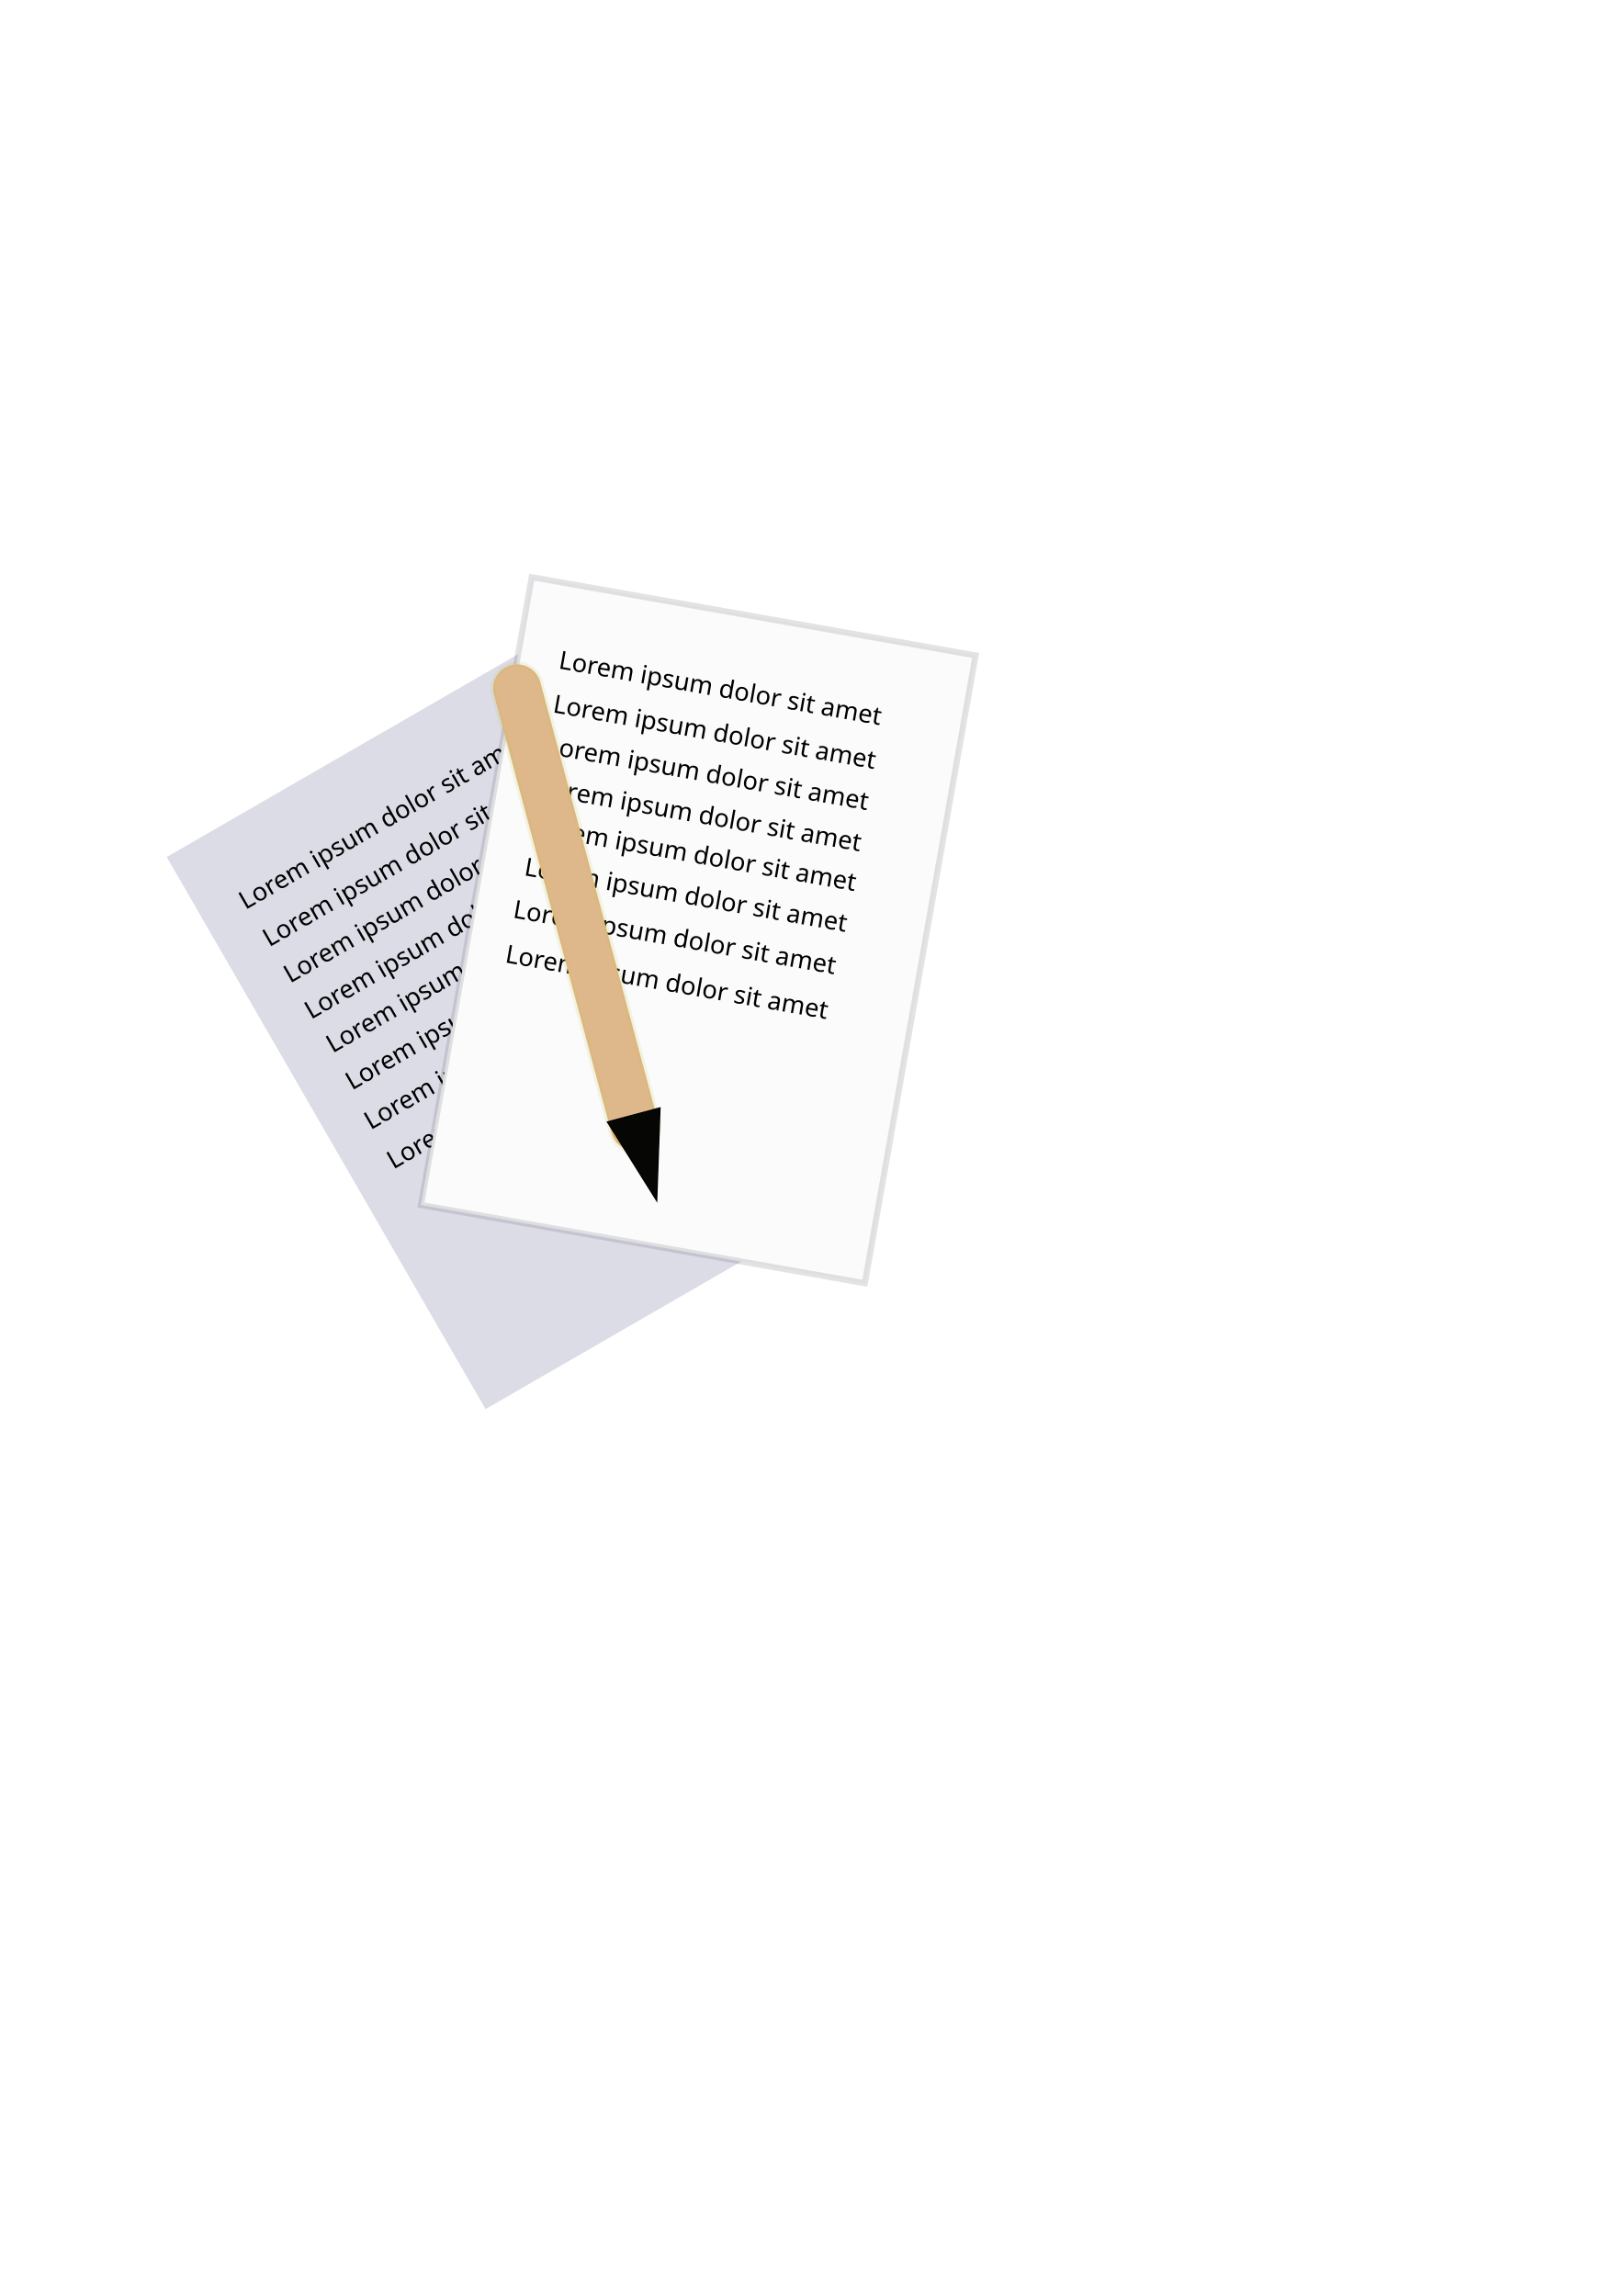
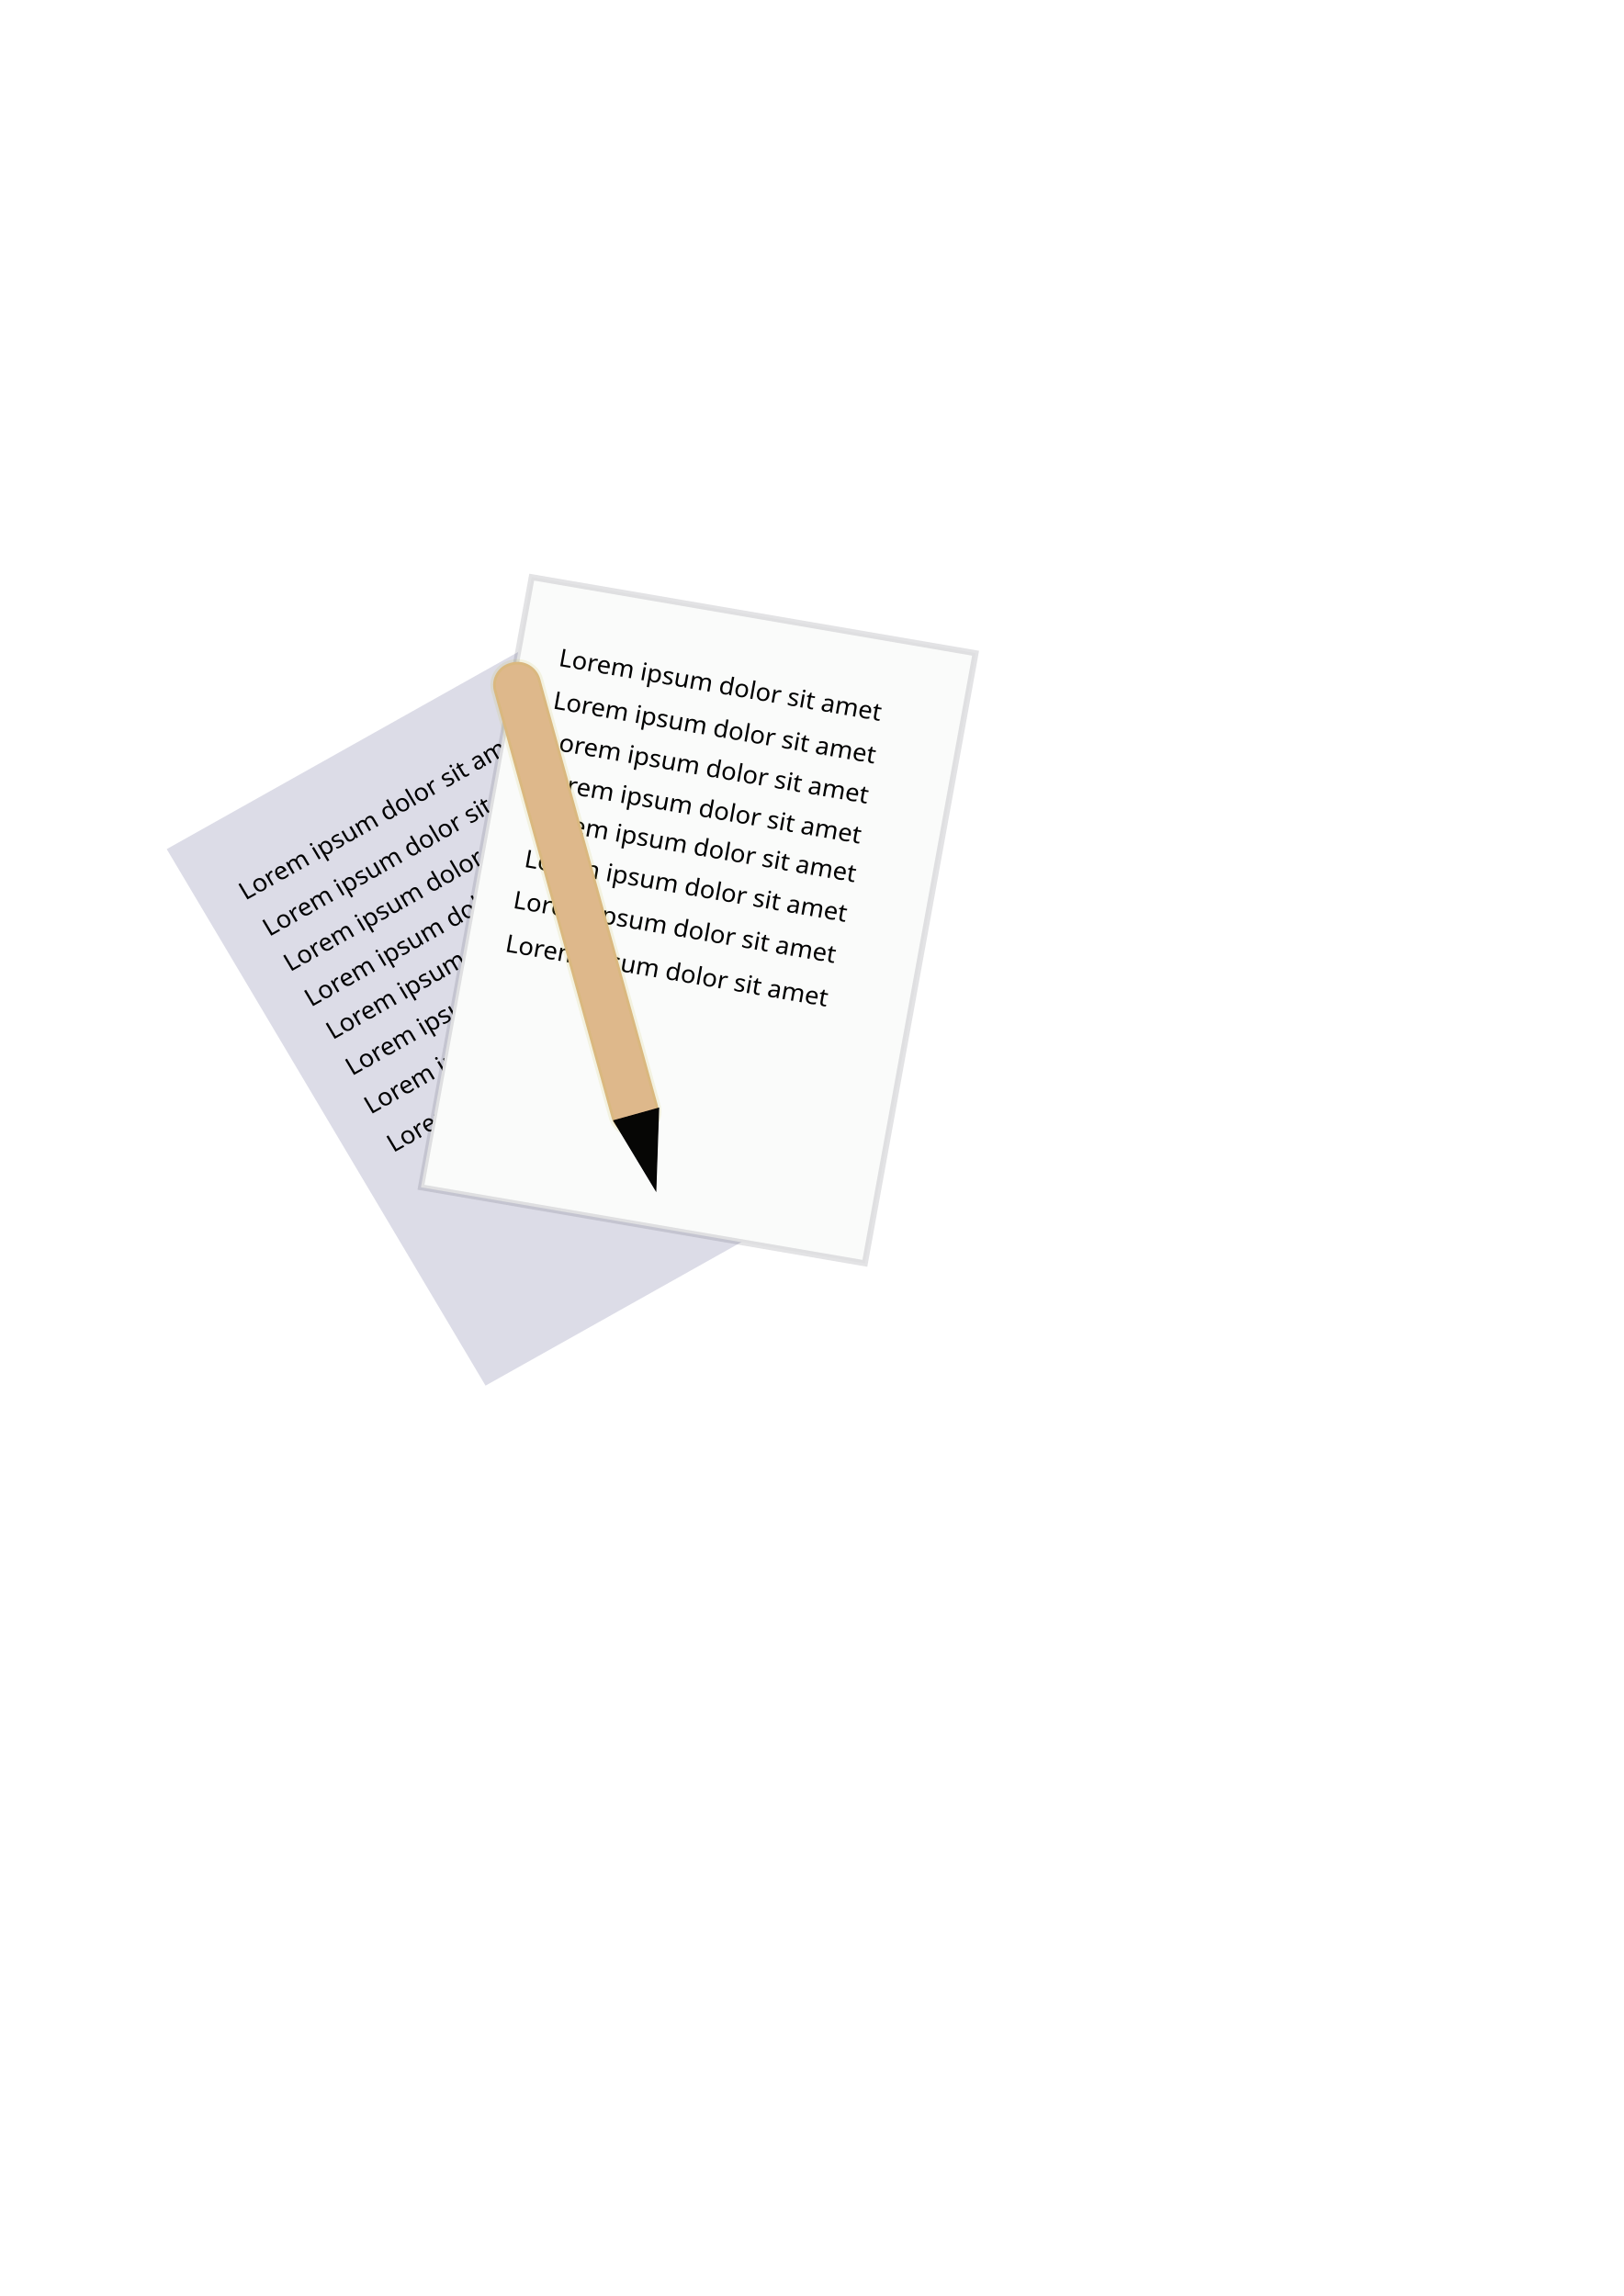
<svg xmlns="http://www.w3.org/2000/svg" width="210mm" height="297mm" viewBox="0 0 744.094 1052.362" id="svg2" version="1.1">
  <defs id="defs4">
    </defs>
  <g id="layer1">
-     <rect style="fill:#dcdce7;fill-opacity:1;fill-rule:nonzero;stroke:none;stroke-width:2.781;stroke-linejoin:miter;stroke-miterlimit:4;stroke-dasharray:none;stroke-dashoffset:0;stroke-opacity:1" id="rect8068" width="206.557" height="292.212" x="-130.238" y="378.379" transform="matrix(0.8660254,-0.5,0.5,0.8660254,0,0)" />
-     <text xml:space="preserve" style="font-style:normal;font-weight:normal;font-size:46.188px;line-height:100%;font-family:sans-serif;letter-spacing:0px;word-spacing:0px;fill:#000000;fill-opacity:1;stroke:none;stroke-width:1px;stroke-linecap:butt;stroke-linejoin:miter;stroke-opacity:1" x="-111.189" y="417.428" id="text8070" transform="matrix(0.8660254,-0.5,0.5,0.8660254,0,0)">
-       <tspan id="tspan8072" x="-111.189" y="417.428" style="font-style:normal;font-variant:normal;font-weight:normal;font-stretch:normal;font-size:11.547px;line-height:100%;font-family:sans-serif;-inkscape-font-specification:'sans-serif, Normal';text-align:start;writing-mode:lr-tb;text-anchor:start">Lorem ipsum dolor sit amet</tspan>
+     <rect style="fill:#dcdce7;fill-opacity:1;fill-rule:nonzero;stroke:none;stroke-width:2.742;stroke-linejoin:miter;stroke-miterlimit:4;stroke-dasharray:none;stroke-dashoffset:0;stroke-opacity:1" id="rect8068" width="205.114" height="286.044" x="-133.146" y="376.911" transform="matrix(0.872118,-0.4892956,0.5107813,0.8597107,0,0)" />
+     <text xml:space="preserve" style="font-style:normal;font-weight:normal;font-size:11.829px;line-height:0%;font-family:sans-serif;letter-spacing:0px;word-spacing:0px;fill:#000000;fill-opacity:1;stroke:none;stroke-width:0.986px;stroke-linecap:butt;stroke-linejoin:miter;stroke-opacity:1" x="-113.397" y="418.055" id="text8070" transform="matrix(0.8785213,-0.4928881,0.5072145,0.8537072,0,0)">
+       <tspan id="tspan8072" x="-113.397" y="418.055" style="font-style:normal;font-variant:normal;font-weight:normal;font-stretch:normal;font-size:11.383px;line-height:100%;font-family:sans-serif;-inkscape-font-specification:'sans-serif, Normal';text-align:start;writing-mode:lr-tb;text-anchor:start;stroke-width:0.986px">Lorem ipsum dolor sit amet</tspan>
    </text>
-     <text xml:space="preserve" style="font-style:normal;font-weight:normal;font-size:46.188px;line-height:100%;font-family:sans-serif;letter-spacing:0px;word-spacing:0px;fill:#000000;fill-opacity:1;stroke:none;stroke-width:1px;stroke-linecap:butt;stroke-linejoin:miter;stroke-opacity:1" x="-110.274" y="437.699" id="text8070-1" transform="matrix(0.8660254,-0.5,0.5,0.8660254,0,0)">
-       <tspan id="tspan8072-5" x="-110.274" y="437.699" style="font-style:normal;font-variant:normal;font-weight:normal;font-stretch:normal;font-size:11.547px;line-height:100%;font-family:sans-serif;-inkscape-font-specification:'sans-serif, Normal';text-align:start;writing-mode:lr-tb;text-anchor:start">Lorem ipsum dolor sit amet</tspan>
+     <text xml:space="preserve" style="font-style:normal;font-weight:normal;font-size:11.829px;line-height:0%;font-family:sans-serif;letter-spacing:0px;word-spacing:0px;fill:#000000;fill-opacity:1;stroke:none;stroke-width:0.986px;stroke-linecap:butt;stroke-linejoin:miter;stroke-opacity:1" x="-112.495" y="438.038" id="text8070-1" transform="matrix(0.8785213,-0.4928881,0.5072145,0.8537072,0,0)">
+       <tspan id="tspan8072-5" x="-112.495" y="438.038" style="font-style:normal;font-variant:normal;font-weight:normal;font-stretch:normal;font-size:11.383px;line-height:100%;font-family:sans-serif;-inkscape-font-specification:'sans-serif, Normal';text-align:start;writing-mode:lr-tb;text-anchor:start;stroke-width:0.986px">Lorem ipsum dolor sit amet</tspan>
    </text>
-     <text xml:space="preserve" style="font-style:normal;font-weight:normal;font-size:46.188px;line-height:100%;font-family:sans-serif;letter-spacing:0px;word-spacing:0px;fill:#000000;fill-opacity:1;stroke:none;stroke-width:1px;stroke-linecap:butt;stroke-linejoin:miter;stroke-opacity:1" x="-110.273" y="456.868" id="text8070-9" transform="matrix(0.8660254,-0.5,0.5,0.8660254,0,0)">
-       <tspan id="tspan8072-7" x="-110.273" y="456.868" style="font-style:normal;font-variant:normal;font-weight:normal;font-stretch:normal;font-size:11.547px;line-height:100%;font-family:sans-serif;-inkscape-font-specification:'sans-serif, Normal';text-align:start;writing-mode:lr-tb;text-anchor:start">Lorem ipsum dolor sit amet</tspan>
+     <text xml:space="preserve" style="font-style:normal;font-weight:normal;font-size:11.829px;line-height:0%;font-family:sans-serif;letter-spacing:0px;word-spacing:0px;fill:#000000;fill-opacity:1;stroke:none;stroke-width:0.986px;stroke-linecap:butt;stroke-linejoin:miter;stroke-opacity:1" x="-112.495" y="456.934" id="text8070-9" transform="matrix(0.8785213,-0.4928881,0.5072145,0.8537072,0,0)">
+       <tspan id="tspan8072-7" x="-112.495" y="456.934" style="font-style:normal;font-variant:normal;font-weight:normal;font-stretch:normal;font-size:11.383px;line-height:100%;font-family:sans-serif;-inkscape-font-specification:'sans-serif, Normal';text-align:start;writing-mode:lr-tb;text-anchor:start;stroke-width:0.986px">Lorem ipsum dolor sit amet</tspan>
    </text>
-     <text xml:space="preserve" style="font-style:normal;font-weight:normal;font-size:46.188px;line-height:100%;font-family:sans-serif;letter-spacing:0px;word-spacing:0px;fill:#000000;fill-opacity:1;stroke:none;stroke-width:1px;stroke-linecap:butt;stroke-linejoin:miter;stroke-opacity:1" x="-110.273" y="476.037" id="text8070-7" transform="matrix(0.8660254,-0.5,0.5,0.8660254,0,0)">
-       <tspan id="tspan8072-6" x="-110.273" y="476.037" style="font-style:normal;font-variant:normal;font-weight:normal;font-stretch:normal;font-size:11.547px;line-height:100%;font-family:sans-serif;-inkscape-font-specification:'sans-serif, Normal';text-align:start;writing-mode:lr-tb;text-anchor:start">Lorem ipsum dolor sit amet</tspan>
+     <text xml:space="preserve" style="font-style:normal;font-weight:normal;font-size:11.829px;line-height:0%;font-family:sans-serif;letter-spacing:0px;word-spacing:0px;fill:#000000;fill-opacity:1;stroke:none;stroke-width:0.986px;stroke-linecap:butt;stroke-linejoin:miter;stroke-opacity:1" x="-112.495" y="475.83" id="text8070-7" transform="matrix(0.8785213,-0.4928881,0.5072145,0.8537072,0,0)">
+       <tspan id="tspan8072-6" x="-112.495" y="475.83" style="font-style:normal;font-variant:normal;font-weight:normal;font-stretch:normal;font-size:11.383px;line-height:100%;font-family:sans-serif;-inkscape-font-specification:'sans-serif, Normal';text-align:start;writing-mode:lr-tb;text-anchor:start;stroke-width:0.986px">Lorem ipsum dolor sit amet</tspan>
    </text>
-     <text xml:space="preserve" style="font-style:normal;font-weight:normal;font-size:46.188px;line-height:100%;font-family:sans-serif;letter-spacing:0px;word-spacing:0px;fill:#000000;fill-opacity:1;stroke:none;stroke-width:1px;stroke-linecap:butt;stroke-linejoin:miter;stroke-opacity:1" x="-109.44" y="494.372" id="text8070-73" transform="matrix(0.8660254,-0.5,0.5,0.8660254,0,0)">
-       <tspan id="tspan8072-65" x="-109.44" y="494.372" style="font-style:normal;font-variant:normal;font-weight:normal;font-stretch:normal;font-size:11.547px;line-height:100%;font-family:sans-serif;-inkscape-font-specification:'sans-serif, Normal';text-align:start;writing-mode:lr-tb;text-anchor:start">Lorem ipsum dolor sit amet</tspan>
+     <text xml:space="preserve" style="font-style:normal;font-weight:normal;font-size:11.829px;line-height:0%;font-family:sans-serif;letter-spacing:0px;word-spacing:0px;fill:#000000;fill-opacity:1;stroke:none;stroke-width:0.986px;stroke-linecap:butt;stroke-linejoin:miter;stroke-opacity:1" x="-111.673" y="493.905" id="text8070-73" transform="matrix(0.8785213,-0.4928881,0.5072145,0.8537072,0,0)">
+       <tspan id="tspan8072-65" x="-111.673" y="493.905" style="font-style:normal;font-variant:normal;font-weight:normal;font-stretch:normal;font-size:11.383px;line-height:100%;font-family:sans-serif;-inkscape-font-specification:'sans-serif, Normal';text-align:start;writing-mode:lr-tb;text-anchor:start;stroke-width:0.986px">Lorem ipsum dolor sit amet</tspan>
    </text>
-     <text xml:space="preserve" style="font-style:normal;font-weight:normal;font-size:46.188px;line-height:100%;font-family:sans-serif;letter-spacing:0px;word-spacing:0px;fill:#000000;fill-opacity:1;stroke:none;stroke-width:1px;stroke-linecap:butt;stroke-linejoin:miter;stroke-opacity:1" x="-110.273" y="513.541" id="text8070-6" transform="matrix(0.8660254,-0.5,0.5,0.8660254,0,0)">
-       <tspan id="tspan8072-3" x="-110.273" y="513.541" style="font-style:normal;font-variant:normal;font-weight:normal;font-stretch:normal;font-size:11.547px;line-height:100%;font-family:sans-serif;-inkscape-font-specification:'sans-serif, Normal';text-align:start;writing-mode:lr-tb;text-anchor:start">Lorem ipsum dolor sit amet</tspan>
+     <text xml:space="preserve" style="font-style:normal;font-weight:normal;font-size:11.829px;line-height:0%;font-family:sans-serif;letter-spacing:0px;word-spacing:0px;fill:#000000;fill-opacity:1;stroke:none;stroke-width:0.986px;stroke-linecap:butt;stroke-linejoin:miter;stroke-opacity:1" x="-112.495" y="512.801" id="text8070-6" transform="matrix(0.8785213,-0.4928881,0.5072145,0.8537072,0,0)">
+       <tspan id="tspan8072-3" x="-112.495" y="512.801" style="font-style:normal;font-variant:normal;font-weight:normal;font-stretch:normal;font-size:11.383px;line-height:100%;font-family:sans-serif;-inkscape-font-specification:'sans-serif, Normal';text-align:start;writing-mode:lr-tb;text-anchor:start;stroke-width:0.986px">Lorem ipsum dolor sit amet</tspan>
    </text>
-     <text xml:space="preserve" style="font-style:normal;font-weight:normal;font-size:46.188px;line-height:100%;font-family:sans-serif;letter-spacing:0px;word-spacing:0px;fill:#000000;fill-opacity:1;stroke:none;stroke-width:1px;stroke-linecap:butt;stroke-linejoin:miter;stroke-opacity:1" x="-111.94" y="533.543" id="text8070-94" transform="matrix(0.8660254,-0.5,0.5,0.8660254,0,0)">
-       <tspan id="tspan8072-8" x="-111.94" y="533.543" style="font-style:normal;font-variant:normal;font-weight:normal;font-stretch:normal;font-size:11.547px;line-height:100%;font-family:sans-serif;-inkscape-font-specification:'sans-serif, Normal';text-align:start;writing-mode:lr-tb;text-anchor:start">Lorem ipsum dolor sit amet</tspan>
+     <text xml:space="preserve" style="font-style:normal;font-weight:normal;font-size:11.829px;line-height:0%;font-family:sans-serif;letter-spacing:0px;word-spacing:0px;fill:#000000;fill-opacity:1;stroke:none;stroke-width:0.986px;stroke-linecap:butt;stroke-linejoin:miter;stroke-opacity:1" x="-114.138" y="532.519" id="text8070-94" transform="matrix(0.8785213,-0.4928881,0.5072145,0.8537072,0,0)">
+       <tspan id="tspan8072-8" x="-114.138" y="532.519" style="font-style:normal;font-variant:normal;font-weight:normal;font-stretch:normal;font-size:11.383px;line-height:100%;font-family:sans-serif;-inkscape-font-specification:'sans-serif, Normal';text-align:start;writing-mode:lr-tb;text-anchor:start;stroke-width:0.986px">Lorem ipsum dolor sit amet</tspan>
    </text>
-     <text xml:space="preserve" style="font-style:normal;font-weight:normal;font-size:46.188px;line-height:100%;font-family:sans-serif;letter-spacing:0px;word-spacing:0px;fill:#000000;fill-opacity:1;stroke:none;stroke-width:1px;stroke-linecap:butt;stroke-linejoin:miter;stroke-opacity:1" x="-111.94" y="554.379" id="text8070-12" transform="matrix(0.8660254,-0.5,0.5,0.8660254,0,0)">
-       <tspan id="tspan8072-9" x="-111.94" y="554.379" style="font-style:normal;font-variant:normal;font-weight:normal;font-stretch:normal;font-size:11.547px;line-height:100%;font-family:sans-serif;-inkscape-font-specification:'sans-serif, Normal';text-align:start;writing-mode:lr-tb;text-anchor:start">Lorem ipsum dolor sit amet</tspan>
+     <text xml:space="preserve" style="font-style:normal;font-weight:normal;font-size:11.829px;line-height:0%;font-family:sans-serif;letter-spacing:0px;word-spacing:0px;fill:#000000;fill-opacity:1;stroke:none;stroke-width:0.986px;stroke-linecap:butt;stroke-linejoin:miter;stroke-opacity:1" x="-114.138" y="553.058" id="text8070-12" transform="matrix(0.8785213,-0.4928881,0.5072145,0.8537072,0,0)">
+       <tspan id="tspan8072-9" x="-114.138" y="553.058" style="font-style:normal;font-variant:normal;font-weight:normal;font-stretch:normal;font-size:11.383px;line-height:100%;font-family:sans-serif;-inkscape-font-specification:'sans-serif, Normal';text-align:start;writing-mode:lr-tb;text-anchor:start;stroke-width:0.986px">Lorem ipsum dolor sit amet</tspan>
    </text>
-     <rect style="fill:#fafbfa;fill-opacity:1;fill-rule:nonzero;stroke:#191929;stroke-width:2.781;stroke-linejoin:miter;stroke-miterlimit:4;stroke-dasharray:none;stroke-dashoffset:0;stroke-opacity:0.122" id="rect8068-3" width="206.557" height="292.212" x="285.897" y="218.211" transform="matrix(0.9848077,0.1736482,-0.1736482,0.9848077,0,0)" />
-     <text xml:space="preserve" style="font-style:normal;font-weight:normal;font-size:46.188px;line-height:100%;font-family:sans-serif;letter-spacing:0px;word-spacing:0px;fill:#000000;fill-opacity:1;stroke:none;stroke-width:1px;stroke-linecap:butt;stroke-linejoin:miter;stroke-opacity:1" x="304.946" y="257.26" id="text8070-90" transform="matrix(0.9848077,0.1736482,-0.1736482,0.9848077,0,0)">
-       <tspan id="tspan8072-88" x="304.946" y="257.26" style="font-style:normal;font-variant:normal;font-weight:normal;font-stretch:normal;font-size:11.547px;line-height:100%;font-family:sans-serif;-inkscape-font-specification:'sans-serif, Normal';text-align:start;writing-mode:lr-tb;text-anchor:start">Lorem ipsum dolor sit amet</tspan>
+     <rect style="fill:#fafbfa;fill-opacity:1;fill-rule:nonzero;stroke:#191929;stroke-width:2.741;stroke-linejoin:miter;stroke-miterlimit:4;stroke-dasharray:none;stroke-dashoffset:0;stroke-opacity:0.122" id="rect8068-3" width="206.384" height="284.211" x="286.991" y="219.601" transform="matrix(0.9856357,0.1688853,-0.1785368,0.9839332,0,0)" />
+     <text xml:space="preserve" style="font-style:normal;font-weight:normal;font-size:11.829px;line-height:0%;font-family:sans-serif;letter-spacing:0px;word-spacing:0px;fill:#000000;fill-opacity:1;stroke:none;stroke-width:0.986px;stroke-linecap:butt;stroke-linejoin:miter;stroke-opacity:1" x="301.924" y="261.066" id="text8070-90" transform="matrix(0.9990176,0.1711782,-0.1761537,0.9708001,0,0)">
+       <tspan id="tspan8072-88" x="301.924" y="261.066" style="font-style:normal;font-variant:normal;font-weight:normal;font-stretch:normal;font-size:11.383px;line-height:100%;font-family:sans-serif;-inkscape-font-specification:'sans-serif, Normal';text-align:start;writing-mode:lr-tb;text-anchor:start;stroke-width:0.986px">Lorem ipsum dolor sit amet</tspan>
    </text>
-     <text xml:space="preserve" style="font-style:normal;font-weight:normal;font-size:46.188px;line-height:100%;font-family:sans-serif;letter-spacing:0px;word-spacing:0px;fill:#000000;fill-opacity:1;stroke:none;stroke-width:1px;stroke-linecap:butt;stroke-linejoin:miter;stroke-opacity:1" x="305.861" y="277.531" id="text8070-1-5" transform="matrix(0.9848077,0.1736482,-0.1736482,0.9848077,0,0)">
-       <tspan id="tspan8072-5-0" x="305.861" y="277.531" style="font-style:normal;font-variant:normal;font-weight:normal;font-stretch:normal;font-size:11.547px;line-height:100%;font-family:sans-serif;-inkscape-font-specification:'sans-serif, Normal';text-align:start;writing-mode:lr-tb;text-anchor:start">Lorem ipsum dolor sit amet</tspan>
+     <text xml:space="preserve" style="font-style:normal;font-weight:normal;font-size:11.829px;line-height:0%;font-family:sans-serif;letter-spacing:0px;word-spacing:0px;fill:#000000;fill-opacity:1;stroke:none;stroke-width:0.986px;stroke-linecap:butt;stroke-linejoin:miter;stroke-opacity:1" x="302.827" y="281.048" id="text8070-1-5" transform="matrix(0.9990176,0.1711782,-0.1761537,0.9708001,0,0)">
+       <tspan id="tspan8072-5-0" x="302.827" y="281.048" style="font-style:normal;font-variant:normal;font-weight:normal;font-stretch:normal;font-size:11.383px;line-height:100%;font-family:sans-serif;-inkscape-font-specification:'sans-serif, Normal';text-align:start;writing-mode:lr-tb;text-anchor:start;stroke-width:0.986px">Lorem ipsum dolor sit amet</tspan>
    </text>
-     <text xml:space="preserve" style="font-style:normal;font-weight:normal;font-size:46.188px;line-height:100%;font-family:sans-serif;letter-spacing:0px;word-spacing:0px;fill:#000000;fill-opacity:1;stroke:none;stroke-width:1px;stroke-linecap:butt;stroke-linejoin:miter;stroke-opacity:1" x="305.861" y="296.7" id="text8070-9-9" transform="matrix(0.9848077,0.1736482,-0.1736482,0.9848077,0,0)">
-       <tspan id="tspan8072-7-6" x="305.861" y="296.7" style="font-style:normal;font-variant:normal;font-weight:normal;font-stretch:normal;font-size:11.547px;line-height:100%;font-family:sans-serif;-inkscape-font-specification:'sans-serif, Normal';text-align:start;writing-mode:lr-tb;text-anchor:start">Lorem ipsum dolor sit amet</tspan>
+     <text xml:space="preserve" style="font-style:normal;font-weight:normal;font-size:11.829px;line-height:0%;font-family:sans-serif;letter-spacing:0px;word-spacing:0px;fill:#000000;fill-opacity:1;stroke:none;stroke-width:0.986px;stroke-linecap:butt;stroke-linejoin:miter;stroke-opacity:1" x="302.827" y="299.944" id="text8070-9-9" transform="matrix(0.9990176,0.1711782,-0.1761537,0.9708001,0,0)">
+       <tspan id="tspan8072-7-6" x="302.827" y="299.944" style="font-style:normal;font-variant:normal;font-weight:normal;font-stretch:normal;font-size:11.383px;line-height:100%;font-family:sans-serif;-inkscape-font-specification:'sans-serif, Normal';text-align:start;writing-mode:lr-tb;text-anchor:start;stroke-width:0.986px">Lorem ipsum dolor sit amet</tspan>
    </text>
-     <text xml:space="preserve" style="font-style:normal;font-weight:normal;font-size:46.188px;line-height:100%;font-family:sans-serif;letter-spacing:0px;word-spacing:0px;fill:#000000;fill-opacity:1;stroke:none;stroke-width:1px;stroke-linecap:butt;stroke-linejoin:miter;stroke-opacity:1" x="305.861" y="315.869" id="text8070-7-3" transform="matrix(0.9848077,0.1736482,-0.1736482,0.9848077,0,0)">
-       <tspan id="tspan8072-6-8" x="305.861" y="315.869" style="font-style:normal;font-variant:normal;font-weight:normal;font-stretch:normal;font-size:11.547px;line-height:100%;font-family:sans-serif;-inkscape-font-specification:'sans-serif, Normal';text-align:start;writing-mode:lr-tb;text-anchor:start">Lorem ipsum dolor sit amet</tspan>
+     <text xml:space="preserve" style="font-style:normal;font-weight:normal;font-size:11.829px;line-height:0%;font-family:sans-serif;letter-spacing:0px;word-spacing:0px;fill:#000000;fill-opacity:1;stroke:none;stroke-width:0.986px;stroke-linecap:butt;stroke-linejoin:miter;stroke-opacity:1" x="302.827" y="318.841" id="text8070-7-3" transform="matrix(0.9990176,0.1711782,-0.1761537,0.9708001,0,0)">
+       <tspan id="tspan8072-6-8" x="302.827" y="318.841" style="font-style:normal;font-variant:normal;font-weight:normal;font-stretch:normal;font-size:11.383px;line-height:100%;font-family:sans-serif;-inkscape-font-specification:'sans-serif, Normal';text-align:start;writing-mode:lr-tb;text-anchor:start;stroke-width:0.986px">Lorem ipsum dolor sit amet</tspan>
    </text>
-     <text xml:space="preserve" style="font-style:normal;font-weight:normal;font-size:46.188px;line-height:100%;font-family:sans-serif;letter-spacing:0px;word-spacing:0px;fill:#000000;fill-opacity:1;stroke:none;stroke-width:1px;stroke-linecap:butt;stroke-linejoin:miter;stroke-opacity:1" x="306.695" y="334.204" id="text8070-73-5" transform="matrix(0.9848077,0.1736482,-0.1736482,0.9848077,0,0)">
-       <tspan id="tspan8072-65-6" x="306.695" y="334.204" style="font-style:normal;font-variant:normal;font-weight:normal;font-stretch:normal;font-size:11.547px;line-height:100%;font-family:sans-serif;-inkscape-font-specification:'sans-serif, Normal';text-align:start;writing-mode:lr-tb;text-anchor:start">Lorem ipsum dolor sit amet</tspan>
+     <text xml:space="preserve" style="font-style:normal;font-weight:normal;font-size:11.829px;line-height:0%;font-family:sans-serif;letter-spacing:0px;word-spacing:0px;fill:#000000;fill-opacity:1;stroke:none;stroke-width:0.986px;stroke-linecap:butt;stroke-linejoin:miter;stroke-opacity:1" x="303.648" y="336.915" id="text8070-73-5" transform="matrix(0.9990176,0.1711782,-0.1761537,0.9708001,0,0)">
+       <tspan id="tspan8072-65-6" x="303.648" y="336.915" style="font-style:normal;font-variant:normal;font-weight:normal;font-stretch:normal;font-size:11.383px;line-height:100%;font-family:sans-serif;-inkscape-font-specification:'sans-serif, Normal';text-align:start;writing-mode:lr-tb;text-anchor:start;stroke-width:0.986px">Lorem ipsum dolor sit amet</tspan>
    </text>
-     <text xml:space="preserve" style="font-style:normal;font-weight:normal;font-size:46.188px;line-height:100%;font-family:sans-serif;letter-spacing:0px;word-spacing:0px;fill:#000000;fill-opacity:1;stroke:none;stroke-width:1px;stroke-linecap:butt;stroke-linejoin:miter;stroke-opacity:1" x="305.861" y="353.373" id="text8070-6-1" transform="matrix(0.9848077,0.1736482,-0.1736482,0.9848077,0,0)">
-       <tspan id="tspan8072-3-1" x="305.861" y="353.373" style="font-style:normal;font-variant:normal;font-weight:normal;font-stretch:normal;font-size:11.547px;line-height:100%;font-family:sans-serif;-inkscape-font-specification:'sans-serif, Normal';text-align:start;writing-mode:lr-tb;text-anchor:start">Lorem ipsum dolor sit amet</tspan>
+     <text xml:space="preserve" style="font-style:normal;font-weight:normal;font-size:11.829px;line-height:0%;font-family:sans-serif;letter-spacing:0px;word-spacing:0px;fill:#000000;fill-opacity:1;stroke:none;stroke-width:0.986px;stroke-linecap:butt;stroke-linejoin:miter;stroke-opacity:1" x="302.827" y="355.811" id="text8070-6-1" transform="matrix(0.9990176,0.1711782,-0.1761537,0.9708001,0,0)">
+       <tspan id="tspan8072-3-1" x="302.827" y="355.811" style="font-style:normal;font-variant:normal;font-weight:normal;font-stretch:normal;font-size:11.383px;line-height:100%;font-family:sans-serif;-inkscape-font-specification:'sans-serif, Normal';text-align:start;writing-mode:lr-tb;text-anchor:start;stroke-width:0.986px">Lorem ipsum dolor sit amet</tspan>
    </text>
-     <text xml:space="preserve" style="font-style:normal;font-weight:normal;font-size:46.188px;line-height:100%;font-family:sans-serif;letter-spacing:0px;word-spacing:0px;fill:#000000;fill-opacity:1;stroke:none;stroke-width:1px;stroke-linecap:butt;stroke-linejoin:miter;stroke-opacity:1" x="304.194" y="373.375" id="text8070-94-5" transform="matrix(0.9848077,0.1736482,-0.1736482,0.9848077,0,0)">
-       <tspan id="tspan8072-8-9" x="304.194" y="373.375" style="font-style:normal;font-variant:normal;font-weight:normal;font-stretch:normal;font-size:11.547px;line-height:100%;font-family:sans-serif;-inkscape-font-specification:'sans-serif, Normal';text-align:start;writing-mode:lr-tb;text-anchor:start">Lorem ipsum dolor sit amet</tspan>
+     <text xml:space="preserve" style="font-style:normal;font-weight:normal;font-size:11.829px;line-height:0%;font-family:sans-serif;letter-spacing:0px;word-spacing:0px;fill:#000000;fill-opacity:1;stroke:none;stroke-width:0.986px;stroke-linecap:butt;stroke-linejoin:miter;stroke-opacity:1" x="301.184" y="375.529" id="text8070-94-5" transform="matrix(0.9990176,0.1711782,-0.1761537,0.9708001,0,0)">
+       <tspan id="tspan8072-8-9" x="301.184" y="375.529" style="font-style:normal;font-variant:normal;font-weight:normal;font-stretch:normal;font-size:11.383px;line-height:100%;font-family:sans-serif;-inkscape-font-specification:'sans-serif, Normal';text-align:start;writing-mode:lr-tb;text-anchor:start;stroke-width:0.986px">Lorem ipsum dolor sit amet</tspan>
    </text>
-     <text xml:space="preserve" style="font-style:normal;font-weight:normal;font-size:46.188px;line-height:100%;font-family:sans-serif;letter-spacing:0px;word-spacing:0px;fill:#000000;fill-opacity:1;stroke:none;stroke-width:1px;stroke-linecap:butt;stroke-linejoin:miter;stroke-opacity:1" x="304.194" y="394.211" id="text8070-12-8" transform="matrix(0.9848077,0.1736482,-0.1736482,0.9848077,0,0)">
-       <tspan id="tspan8072-9-4" x="304.194" y="394.211" style="font-style:normal;font-variant:normal;font-weight:normal;font-stretch:normal;font-size:11.547px;line-height:100%;font-family:sans-serif;-inkscape-font-specification:'sans-serif, Normal';text-align:start;writing-mode:lr-tb;text-anchor:start">Lorem ipsum dolor sit amet</tspan>
+     <text xml:space="preserve" style="font-style:normal;font-weight:normal;font-size:11.829px;line-height:0%;font-family:sans-serif;letter-spacing:0px;word-spacing:0px;fill:#000000;fill-opacity:1;stroke:none;stroke-width:0.986px;stroke-linecap:butt;stroke-linejoin:miter;stroke-opacity:1" x="301.184" y="396.068" id="text8070-12-8" transform="matrix(0.9990176,0.1711782,-0.1761537,0.9708001,0,0)">
+       <tspan id="tspan8072-9-4" x="301.184" y="396.068" style="font-style:normal;font-variant:normal;font-weight:normal;font-stretch:normal;font-size:11.383px;line-height:100%;font-family:sans-serif;-inkscape-font-specification:'sans-serif, Normal';text-align:start;writing-mode:lr-tb;text-anchor:start;stroke-width:0.986px">Lorem ipsum dolor sit amet</tspan>
    </text>
-     <rect style="fill:#deb88b;fill-opacity:1;fill-rule:nonzero;stroke:#c3bb29;stroke-width:2.5;stroke-linejoin:miter;stroke-miterlimit:4;stroke-dasharray:none;stroke-dashoffset:0;stroke-opacity:0.122" id="rect12707" width="22" height="230" x="136.253" y="355.112" ry="11" transform="matrix(0.9659258,-0.258819,0.258819,0.9659258,0,0)" />
-     <path style="fill:#060605;fill-opacity:1;fill-rule:evenodd;stroke:#000000;stroke-width:0.593px;stroke-linecap:butt;stroke-linejoin:miter;stroke-opacity:1" d="m 278.376,514.247 22.561,36.06 1.509,-42.509 z" id="path12788" />
+     <rect style="fill:#deb88b;fill-opacity:1;fill-rule:nonzero;stroke:#c3bb29;stroke-width:2.465;stroke-linejoin:miter;stroke-miterlimit:4;stroke-dasharray:none;stroke-dashoffset:0;stroke-opacity:0.122" id="rect12707" width="21.959" height="223.945" x="134.012" y="352.994" ry="10.71" transform="matrix(0.9677327,-0.2519791,0.2658174,0.9640234,0,0)" />
+     <path style="fill:#060605;fill-opacity:1;fill-rule:evenodd;stroke:#000000;stroke-width:0.515px;stroke-linecap:butt;stroke-linejoin:miter;stroke-opacity:1" d="m 281.306,513.668 19.222,31.891 1.285,-37.595 z" id="path12788" />
  </g>
</svg>
